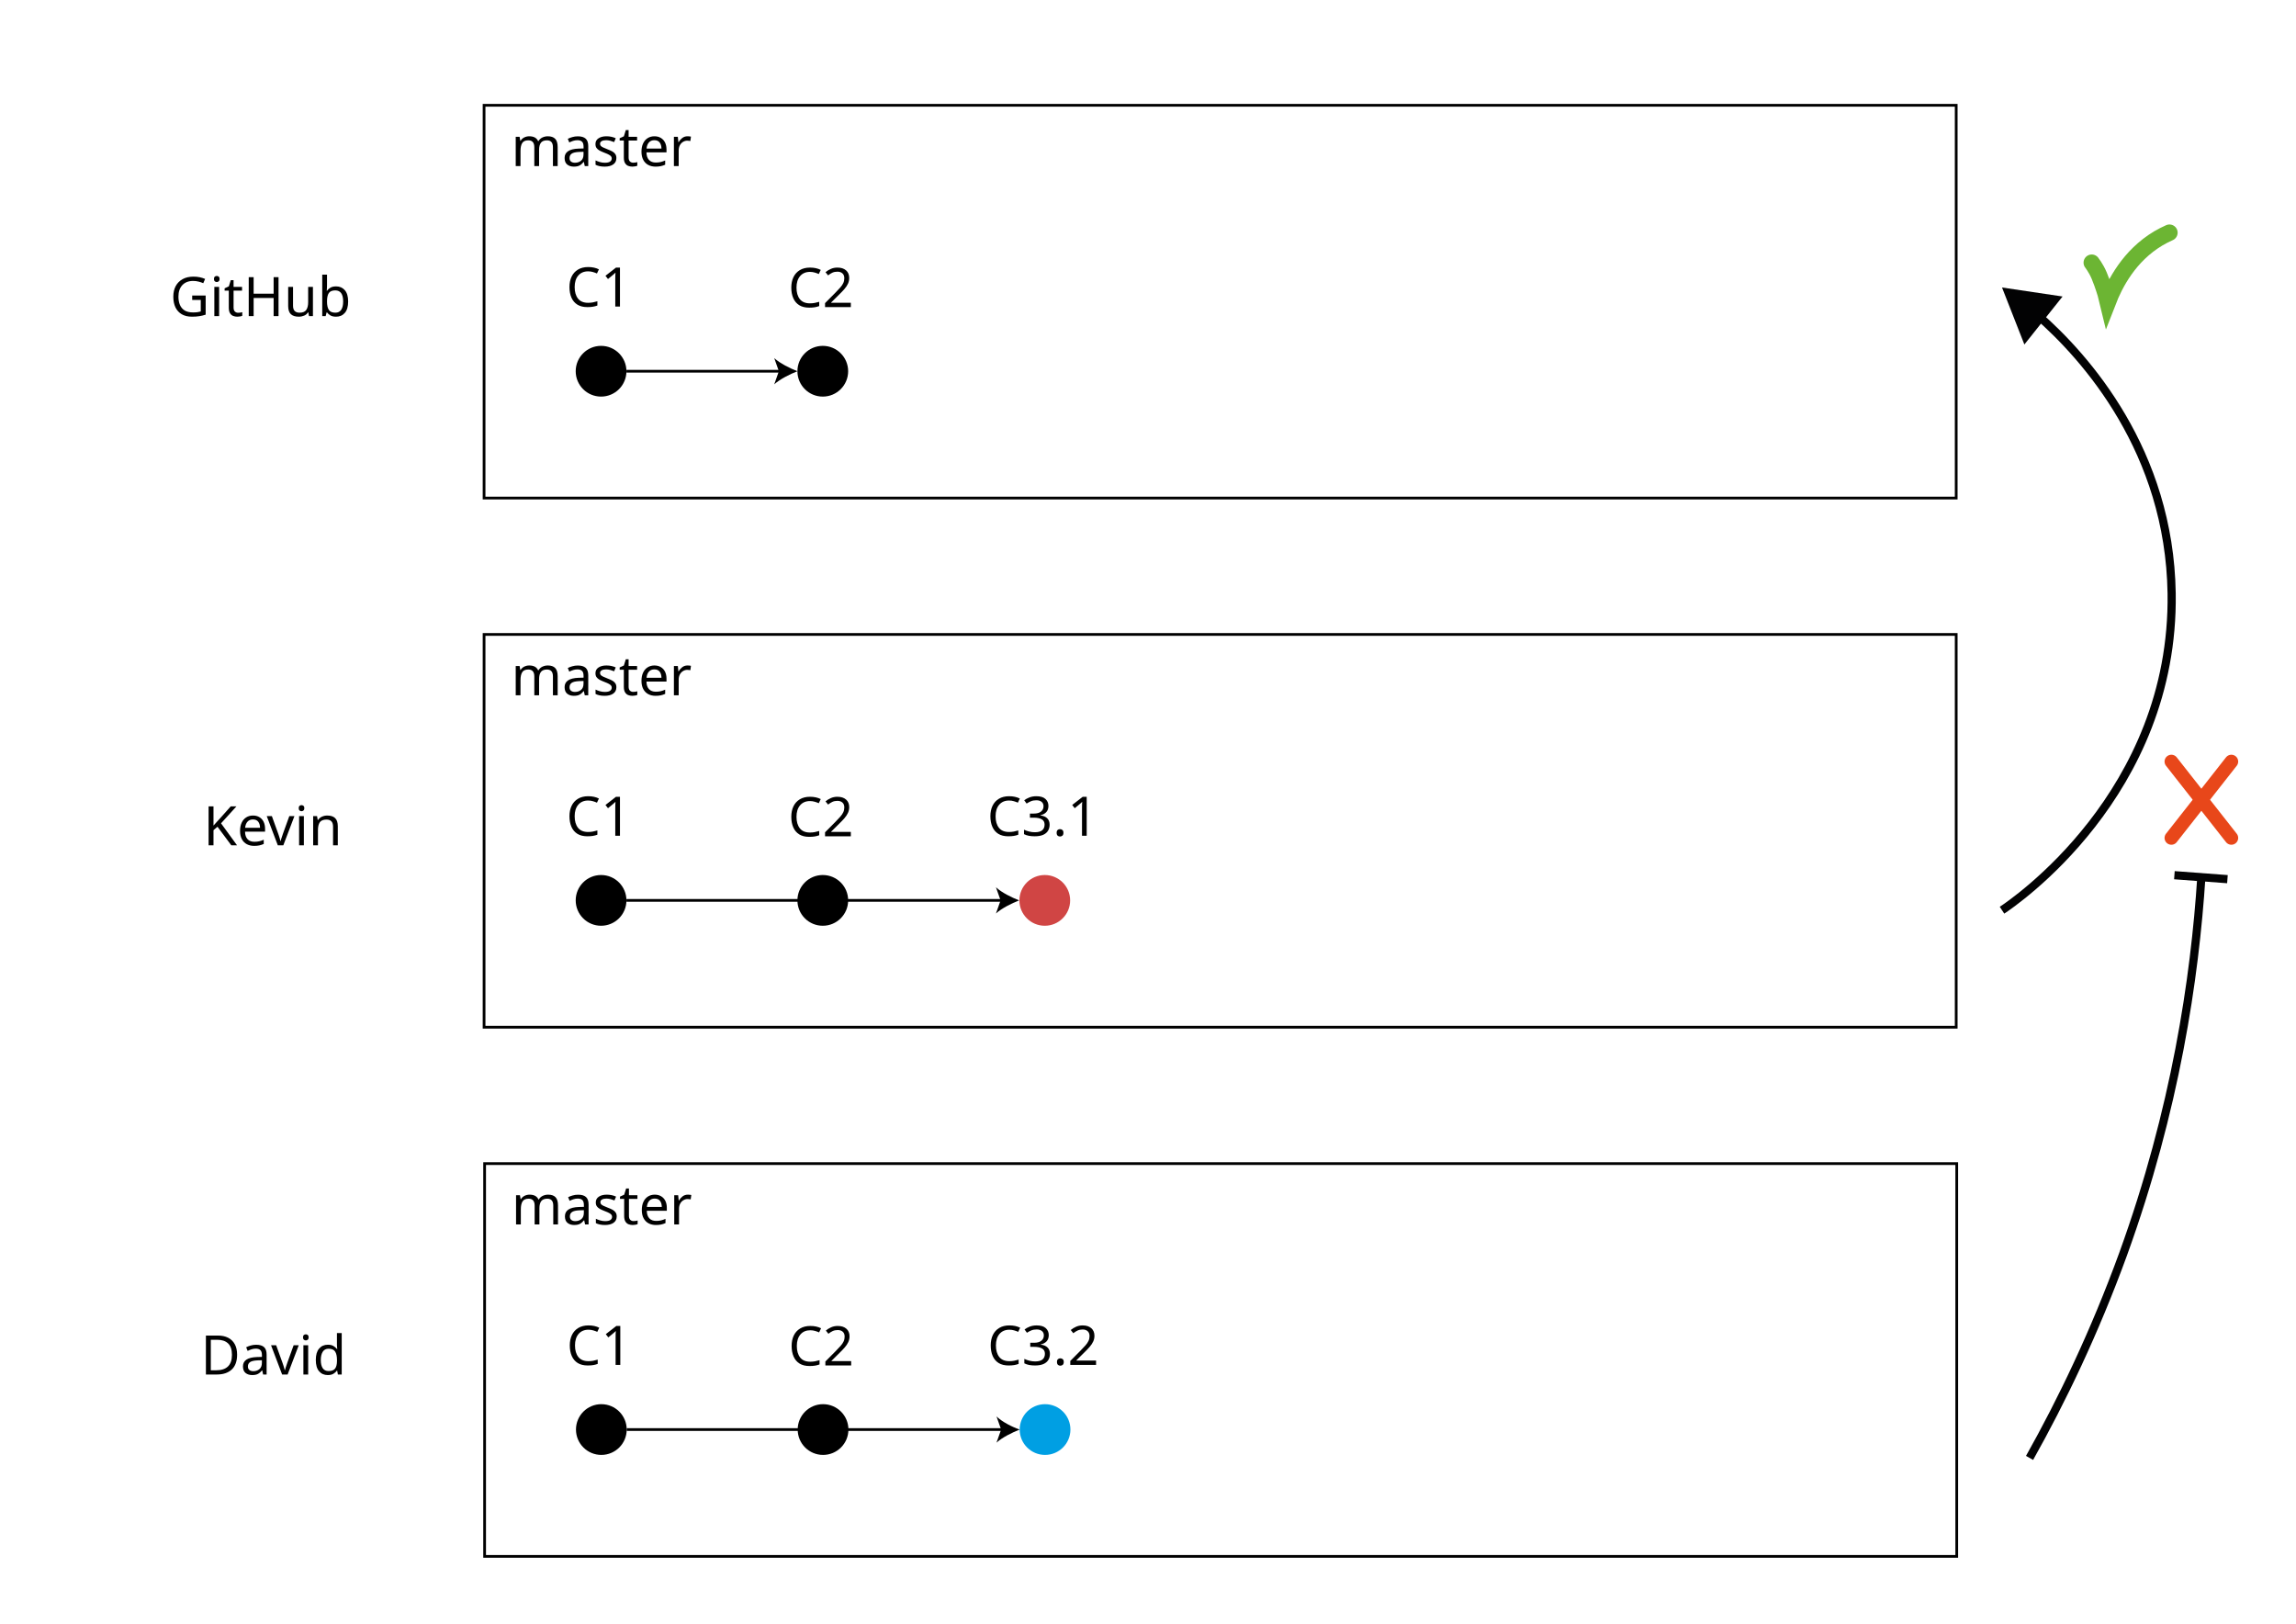
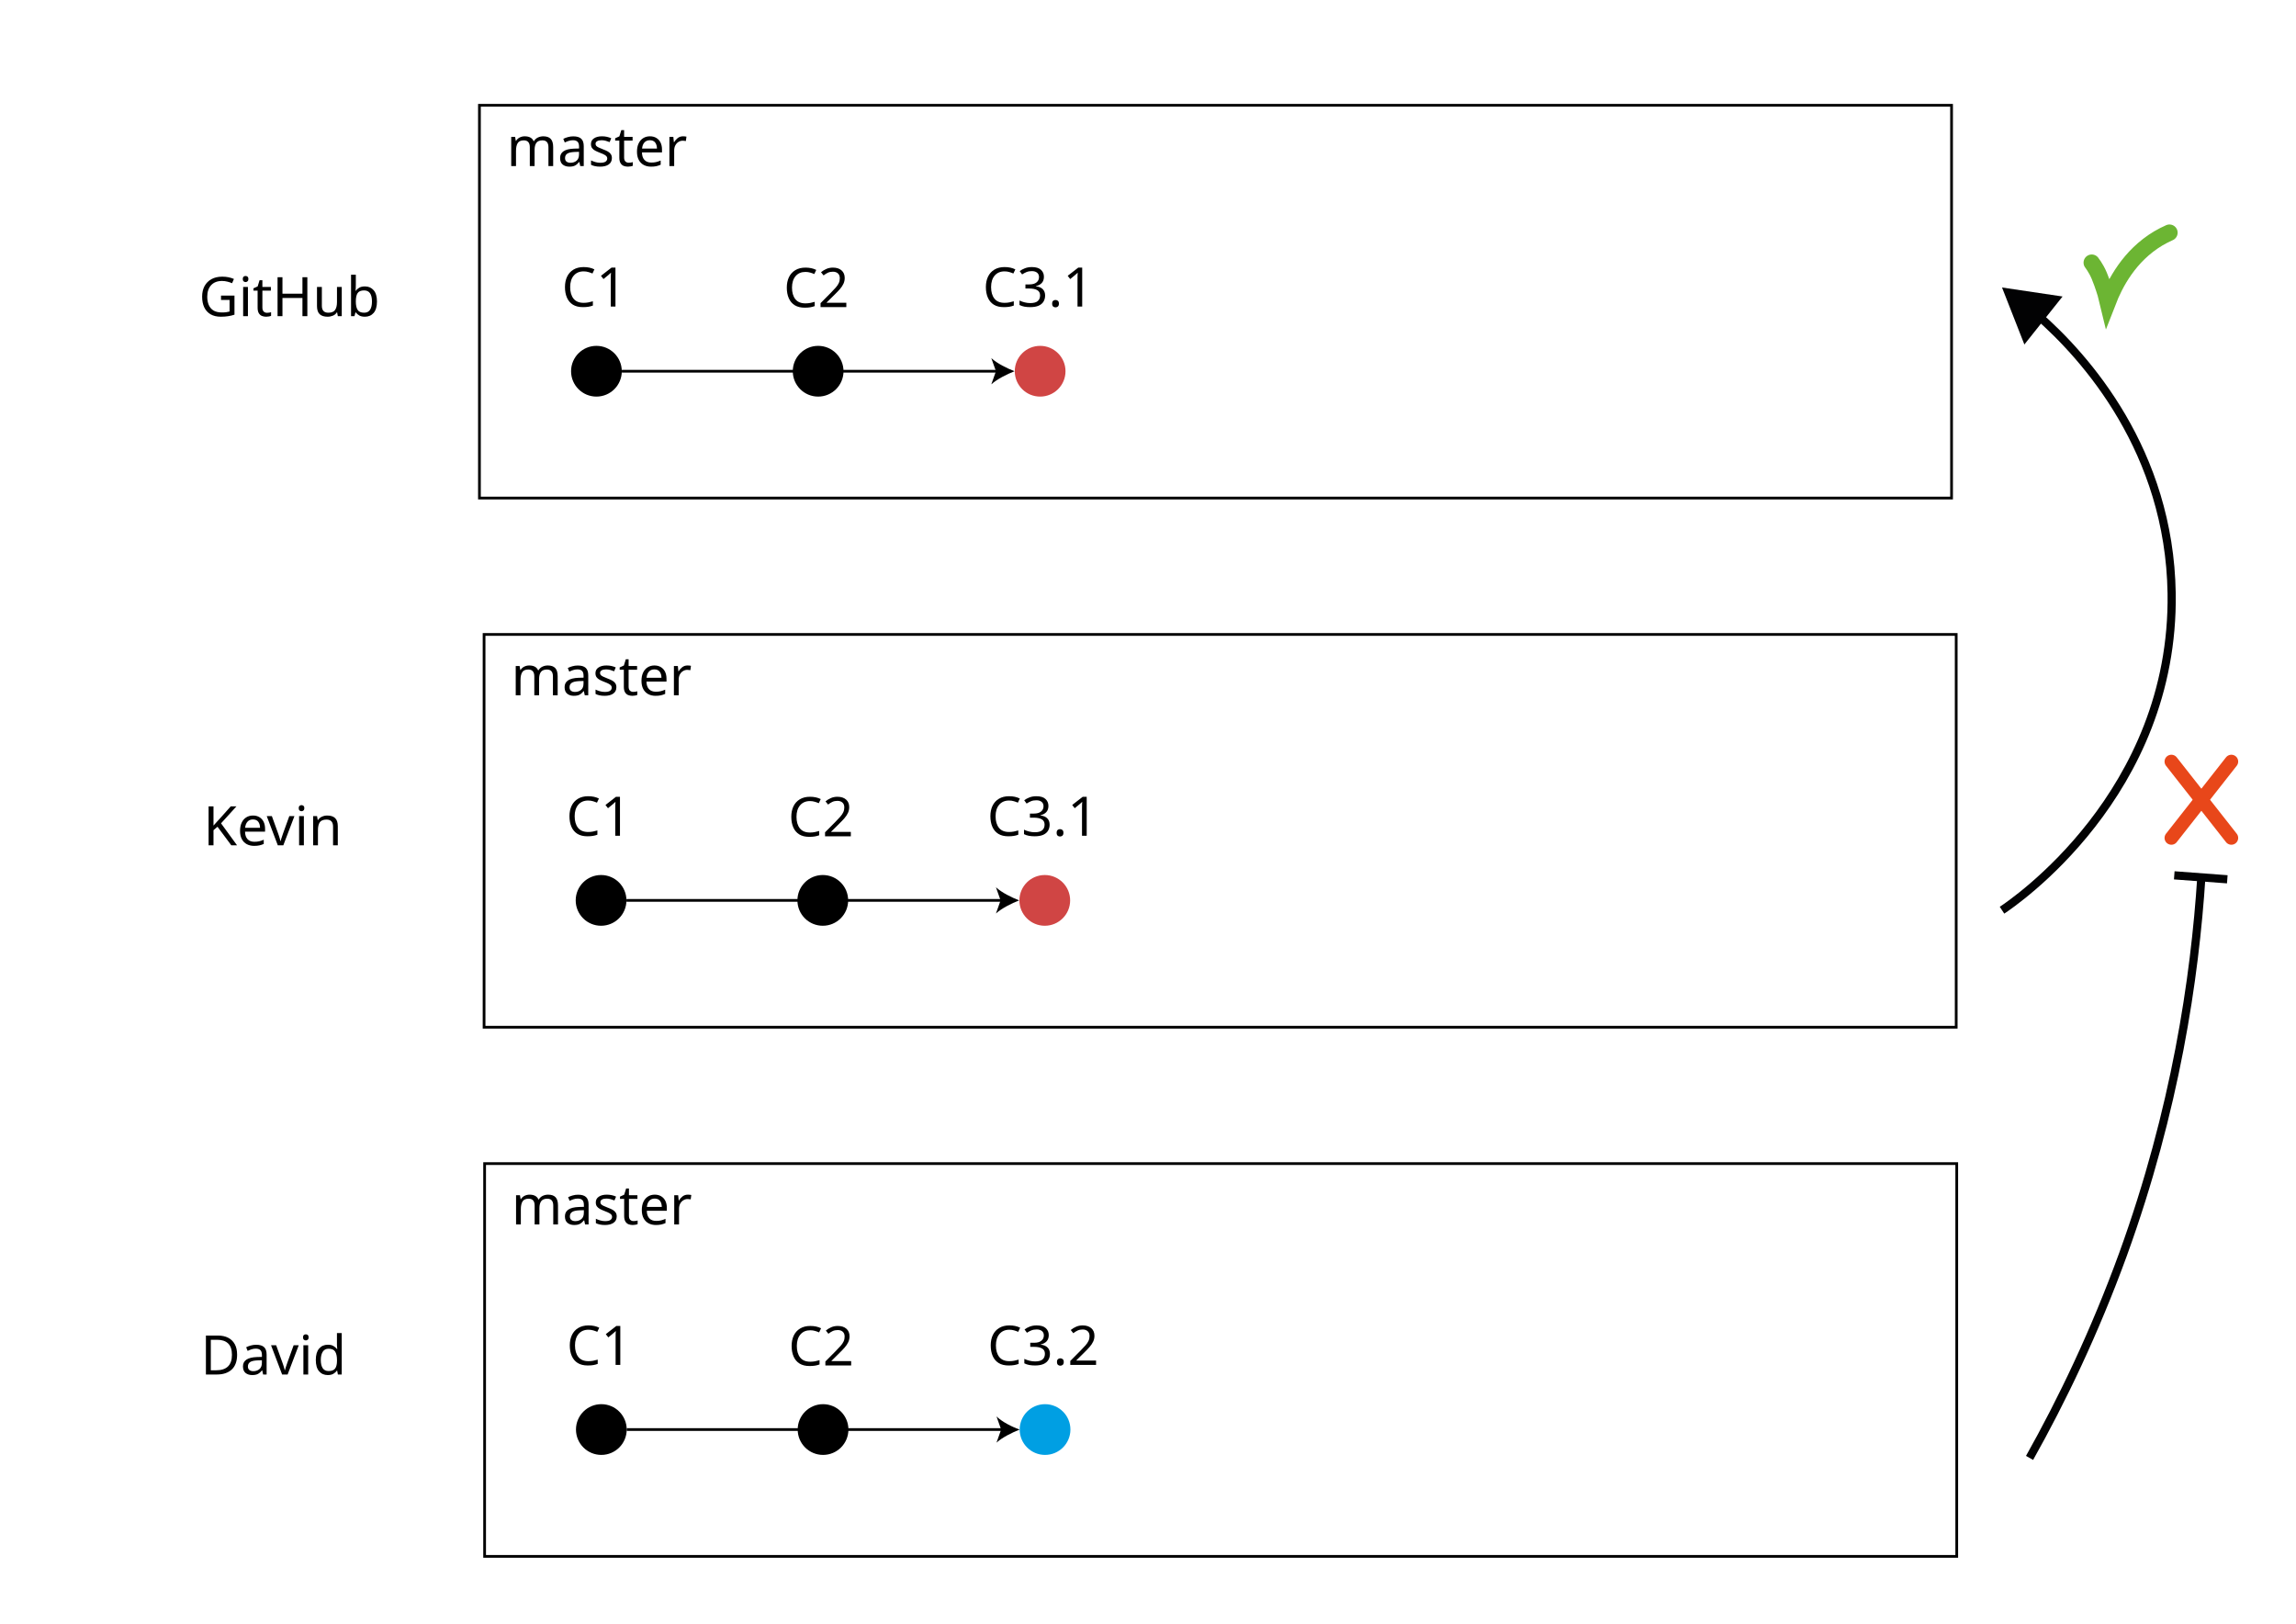
<svg xmlns="http://www.w3.org/2000/svg" version="1.1" id="Layer_1" x="0px" y="0px" viewBox="0 0 841.9 595.3" style="enable-background:new 0 0 841.9 595.3;" xml:space="preserve">
  <style type="text/css">
	.st0{fill:none;stroke:#000000;stroke-miterlimit:10;}
	.st1{font-family:'ArialMT';}
	.st2{font-size:20px;}
	.st3{fill:#009FE3;}
	.st4{fill:#D04544;}
	.st5{fill:none;stroke:#020203;stroke-width:3;stroke-miterlimit:10;}
	.st6{fill:#020203;}
	.st7{fill:none;stroke:#6CB533;stroke-width:6;stroke-linecap:round;stroke-miterlimit:10;}
	.st8{fill:none;stroke:#E8471A;stroke-width:5;stroke-linecap:round;stroke-miterlimit:10;}
</style>
  <g>
    <g>
      <g>
        <line class="st0" x1="229.8" y1="524.1" x2="367.8" y2="524.1" />
        <g>
          <path d="M373.9,524.1c-2.8,1.1-6.4,2.9-8.5,4.8l1.7-4.8l-1.7-4.8C367.5,521.3,371,523.1,373.9,524.1z" />
        </g>
      </g>
    </g>
    <text transform="matrix(1 0 0 1 73.5673 503.9225)" class="st1 st2">David</text>
    <rect x="177.7" y="426.6" class="st0" width="539.8" height="144" />
    <circle cx="220.5" cy="524.1" r="9.3" />
    <circle cx="301.8" cy="524.1" r="9.3" />
    <circle class="st3" cx="383.2" cy="524.1" r="9.3" />
    <text transform="matrix(1 0 0 1 207.7153 500.4083)" class="st1 st2">C1</text>
    <text transform="matrix(1 0 0 1 289.0565 500.6078)" class="st1 st2">C2</text>
    <text transform="matrix(1 0 0 1 362.0579 500.4086)" class="st1 st2">C3.2</text>
    <text transform="matrix(1 0 0 1 187.5275 448.9056)" class="st1 st2">master</text>
  </g>
  <g>
    <g>
      <g>
        <line class="st0" x1="229.7" y1="330.1" x2="367.7" y2="330.1" />
        <g>
          <path d="M373.7,330.1c-2.8,1.1-6.4,2.9-8.5,4.8l1.7-4.8l-1.7-4.8C367.4,327.3,370.9,329,373.7,330.1z" />
        </g>
      </g>
    </g>
    <text transform="matrix(1 0 0 1 74.5502 309.9119)" class="st1 st2">Kevin</text>
    <rect x="177.5" y="232.6" class="st0" width="539.8" height="144" />
    <circle cx="220.4" cy="330.1" r="9.3" />
    <circle cx="301.7" cy="330.1" r="9.3" />
    <circle class="st4" cx="383.1" cy="330.1" r="9.3" />
    <text transform="matrix(1 0 0 1 207.5947 306.3976)" class="st1 st2">C1</text>
    <text transform="matrix(1 0 0 1 288.9359 306.5971)" class="st1 st2">C2</text>
    <text transform="matrix(1 0 0 1 361.9373 306.3979)" class="st1 st2">C3.1</text>
    <text transform="matrix(1 0 0 1 187.4068 254.8949)" class="st1 st2">master</text>
  </g>
  <g>
    <g>
-       <g>
-         <line class="st0" x1="229.7" y1="136.1" x2="286.4" y2="136.1" />
-         <g>
-           <path d="M292.4,136.1c-2.8,1.1-6.4,2.9-8.5,4.8l1.7-4.8l-1.7-4.8C286,133.2,289.6,135,292.4,136.1z" />
-         </g>
-       </g>
-     </g>
-     <text transform="matrix(1 0 0 1 62.3335 115.9012)" class="st1 st2">GitHub</text>
-     <rect x="177.5" y="38.6" class="st0" width="539.8" height="144" />
-     <circle cx="220.4" cy="136.1" r="9.3" />
-     <circle cx="301.7" cy="136.1" r="9.3" />
-     <text transform="matrix(1 0 0 1 207.5948 112.387)" class="st1 st2">C1</text>
-     <text transform="matrix(1 0 0 1 288.9359 112.5864)" class="st1 st2">C2</text>
-     <text transform="matrix(1 0 0 1 187.4069 60.8842)" class="st1 st2">master</text>
-   </g>
-   <g>
-     <g>
      <path class="st5" d="M734.1,333.7c3.8-2.5,63.3-42.6,62.2-116.2c-0.8-52-31.3-86.4-49.4-102.2" />
      <g>
        <polygon class="st6" points="756.3,108.7 734.1,105.4 742.3,126.3    " />
      </g>
    </g>
  </g>
  <g>
    <g>
      <path class="st5" d="M744.2,534.5c11.8-21,23.8-45.9,34.3-74.7c19.2-53,26.3-101.1,28.7-138.3" />
      <g>
-         <rect x="805.5" y="311.8" transform="matrix(7.448485e-02 -0.9972 0.9972 7.448485e-02 426.2761 1102.38)" class="st6" width="3" height="19.5" />
+         <rect x="805.5" y="311.8" transform="matrix(7.448649e-02 -0.9972 0.9972 7.448649e-02 426.2246 1102.429)" class="st6" width="3" height="19.5" />
      </g>
    </g>
  </g>
  <path class="st7" d="M767,96.3c0.5,0.6,1.1,1.6,1.8,2.8c0.7,1.3,1.2,2.5,2,4.7c1,2.8,1.7,5.2,2.1,6.9c2.6-6.7,7.8-16.9,18.5-23.3  c1.4-0.8,2.7-1.5,4.1-2.1" />
  <g>
    <path class="st8" d="M796.2,279.2c7.3,9.3,14.7,18.7,22,28" />
    <path class="st8" d="M818.2,279.2c-7.3,9.3-14.7,18.7-22,28" />
  </g>
+   <g>
+     <g>
+       <g>
+         <line class="st0" x1="228" y1="136.1" x2="366" y2="136.1" />
+         <g>
+           <path d="M372,136.1c-2.8,1.1-6.4,2.9-8.5,4.8l1.7-4.8l-1.7-4.8C365.7,133.3,369.2,135,372,136.1z" />
+         </g>
+       </g>
+     </g>
+     <text transform="matrix(1 0 0 1 72.9 115.9118)" class="st1 st2">GitHub</text>
+     <rect x="175.8" y="38.6" class="st0" width="539.8" height="144" />
+     <circle cx="218.7" cy="136.1" r="9.3" />
+     <circle cx="300" cy="136.1" r="9.3" />
+     <circle class="st4" cx="381.4" cy="136.1" r="9.3" />
+     <text transform="matrix(1 0 0 1 205.9445 112.3976)" class="st1 st2">C1</text>
+     <text transform="matrix(1 0 0 1 287.2857 112.5971)" class="st1 st2">C2</text>
+     <text transform="matrix(1 0 0 1 360.2871 112.3979)" class="st1 st2">C3.1</text>
+     <text transform="matrix(1 0 0 1 185.7566 60.8949)" class="st1 st2">master</text>
+   </g>
</svg>
